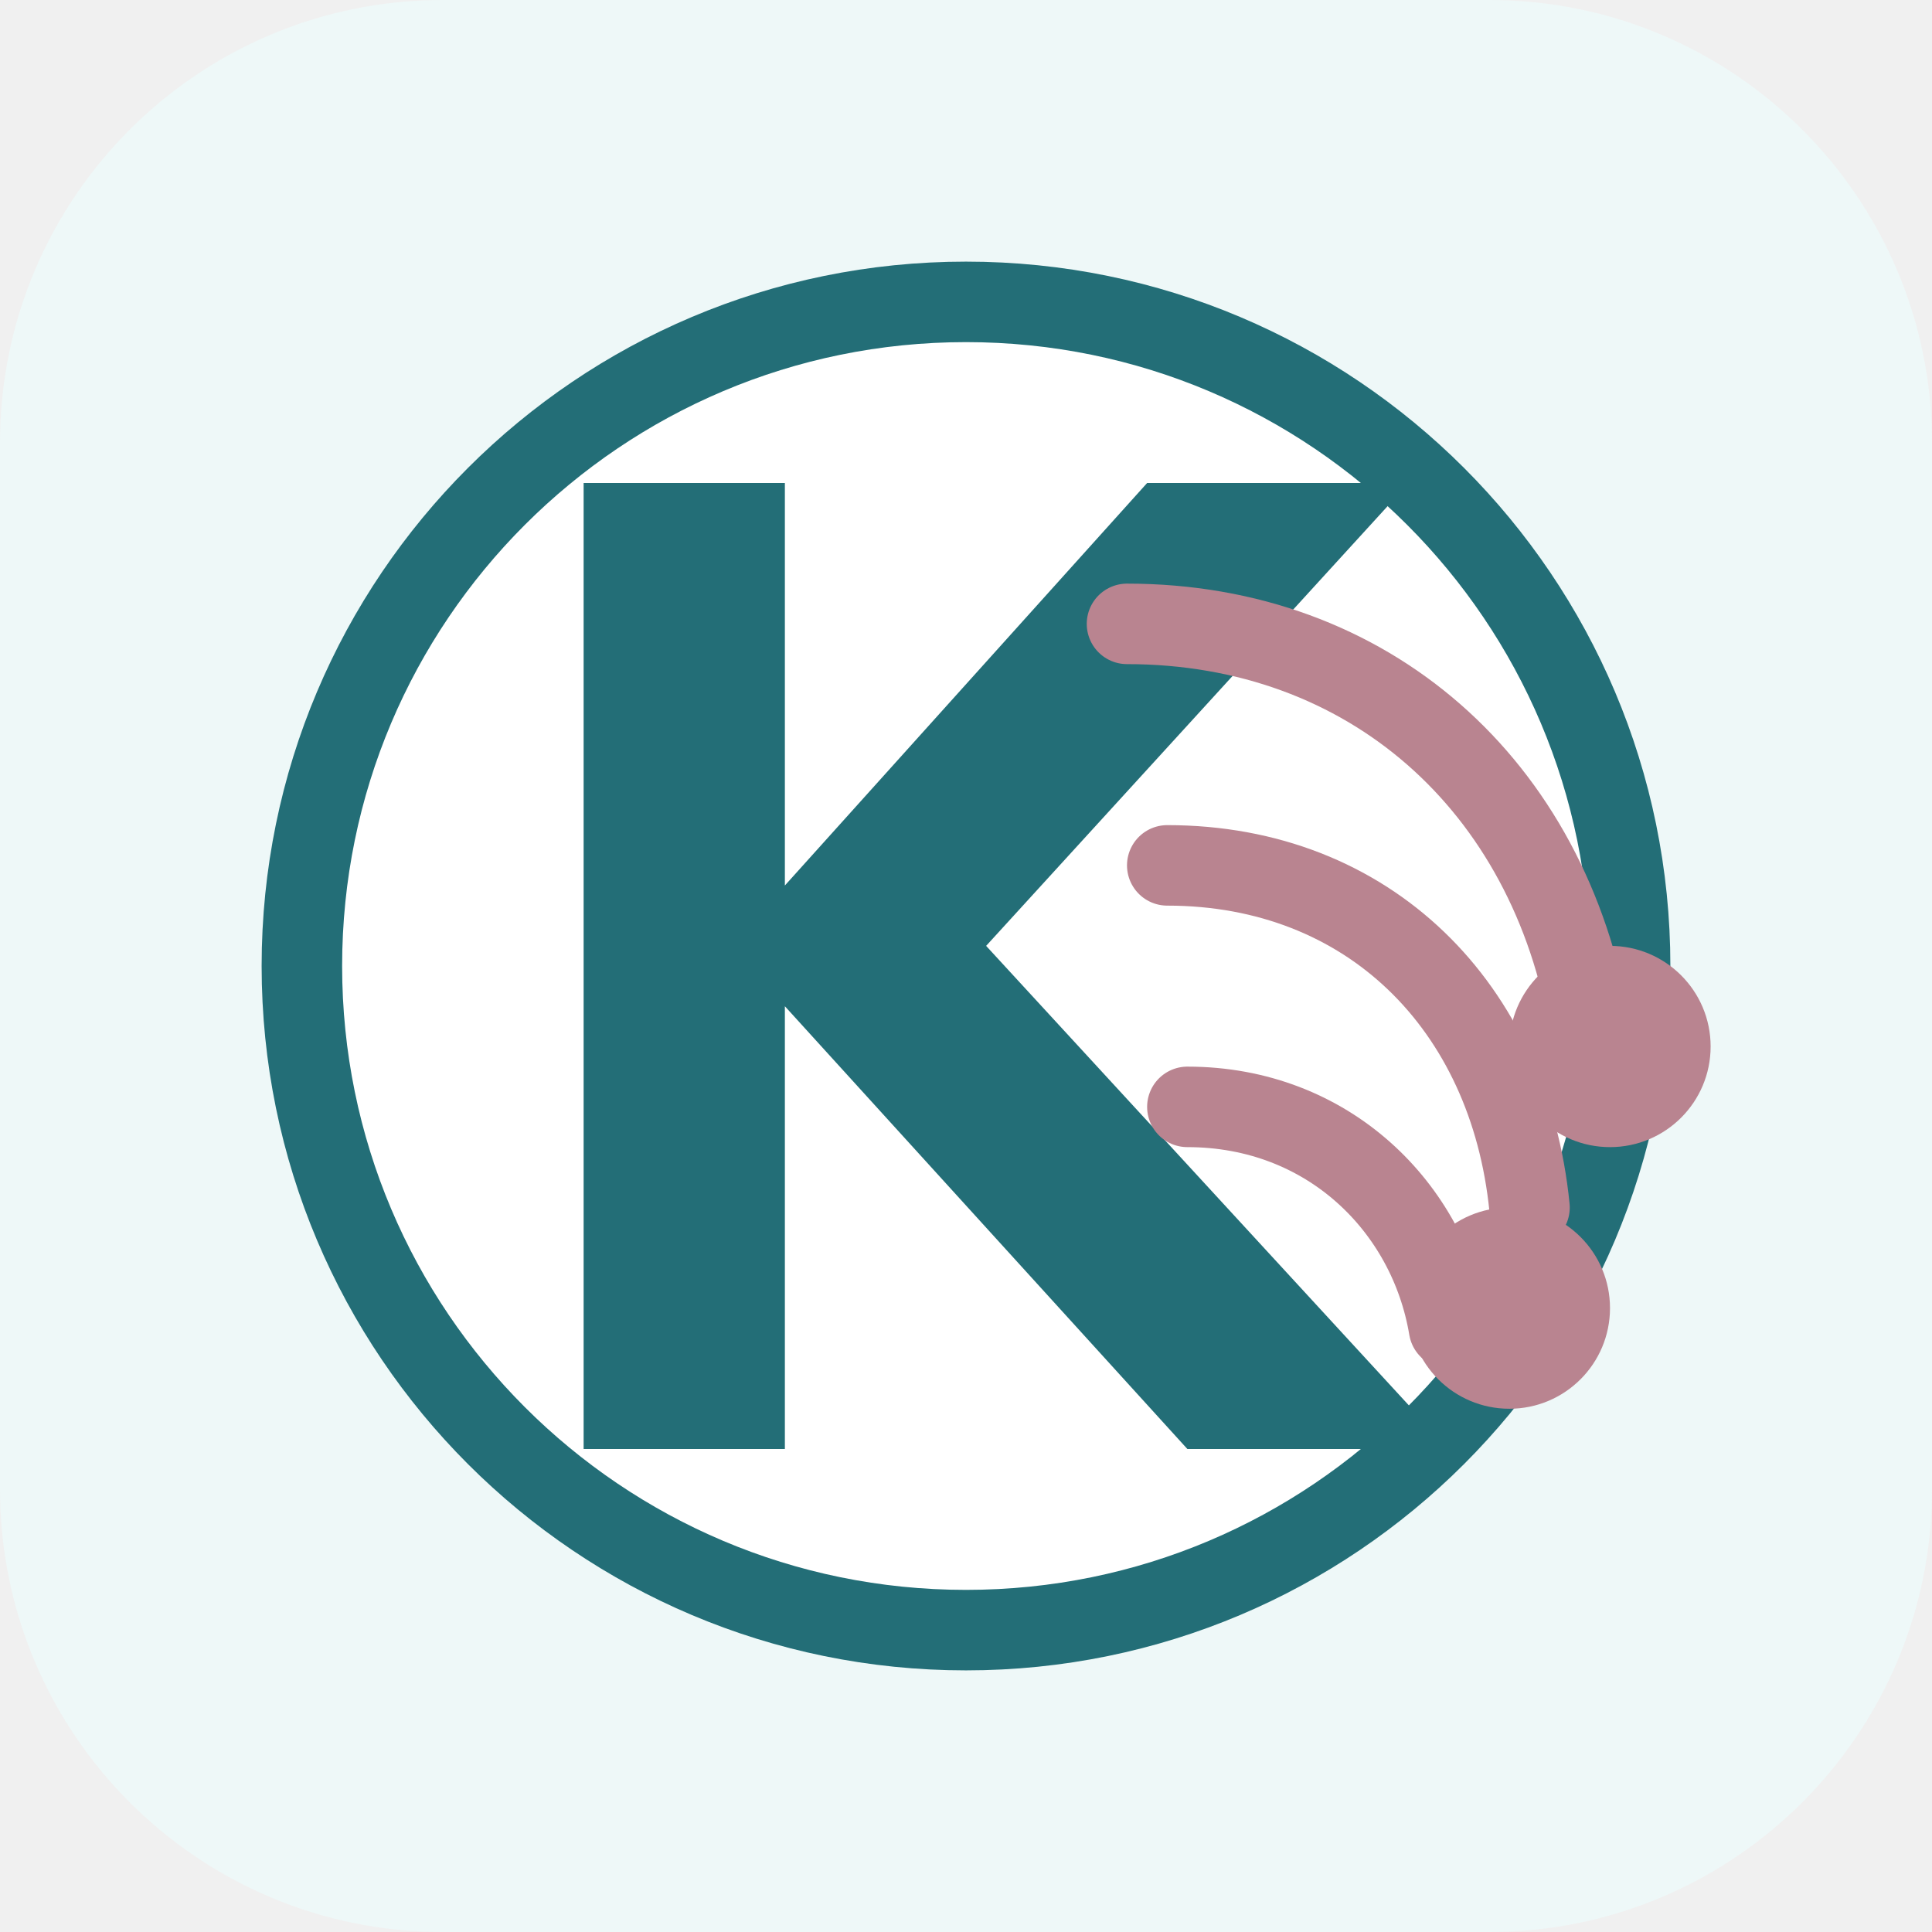
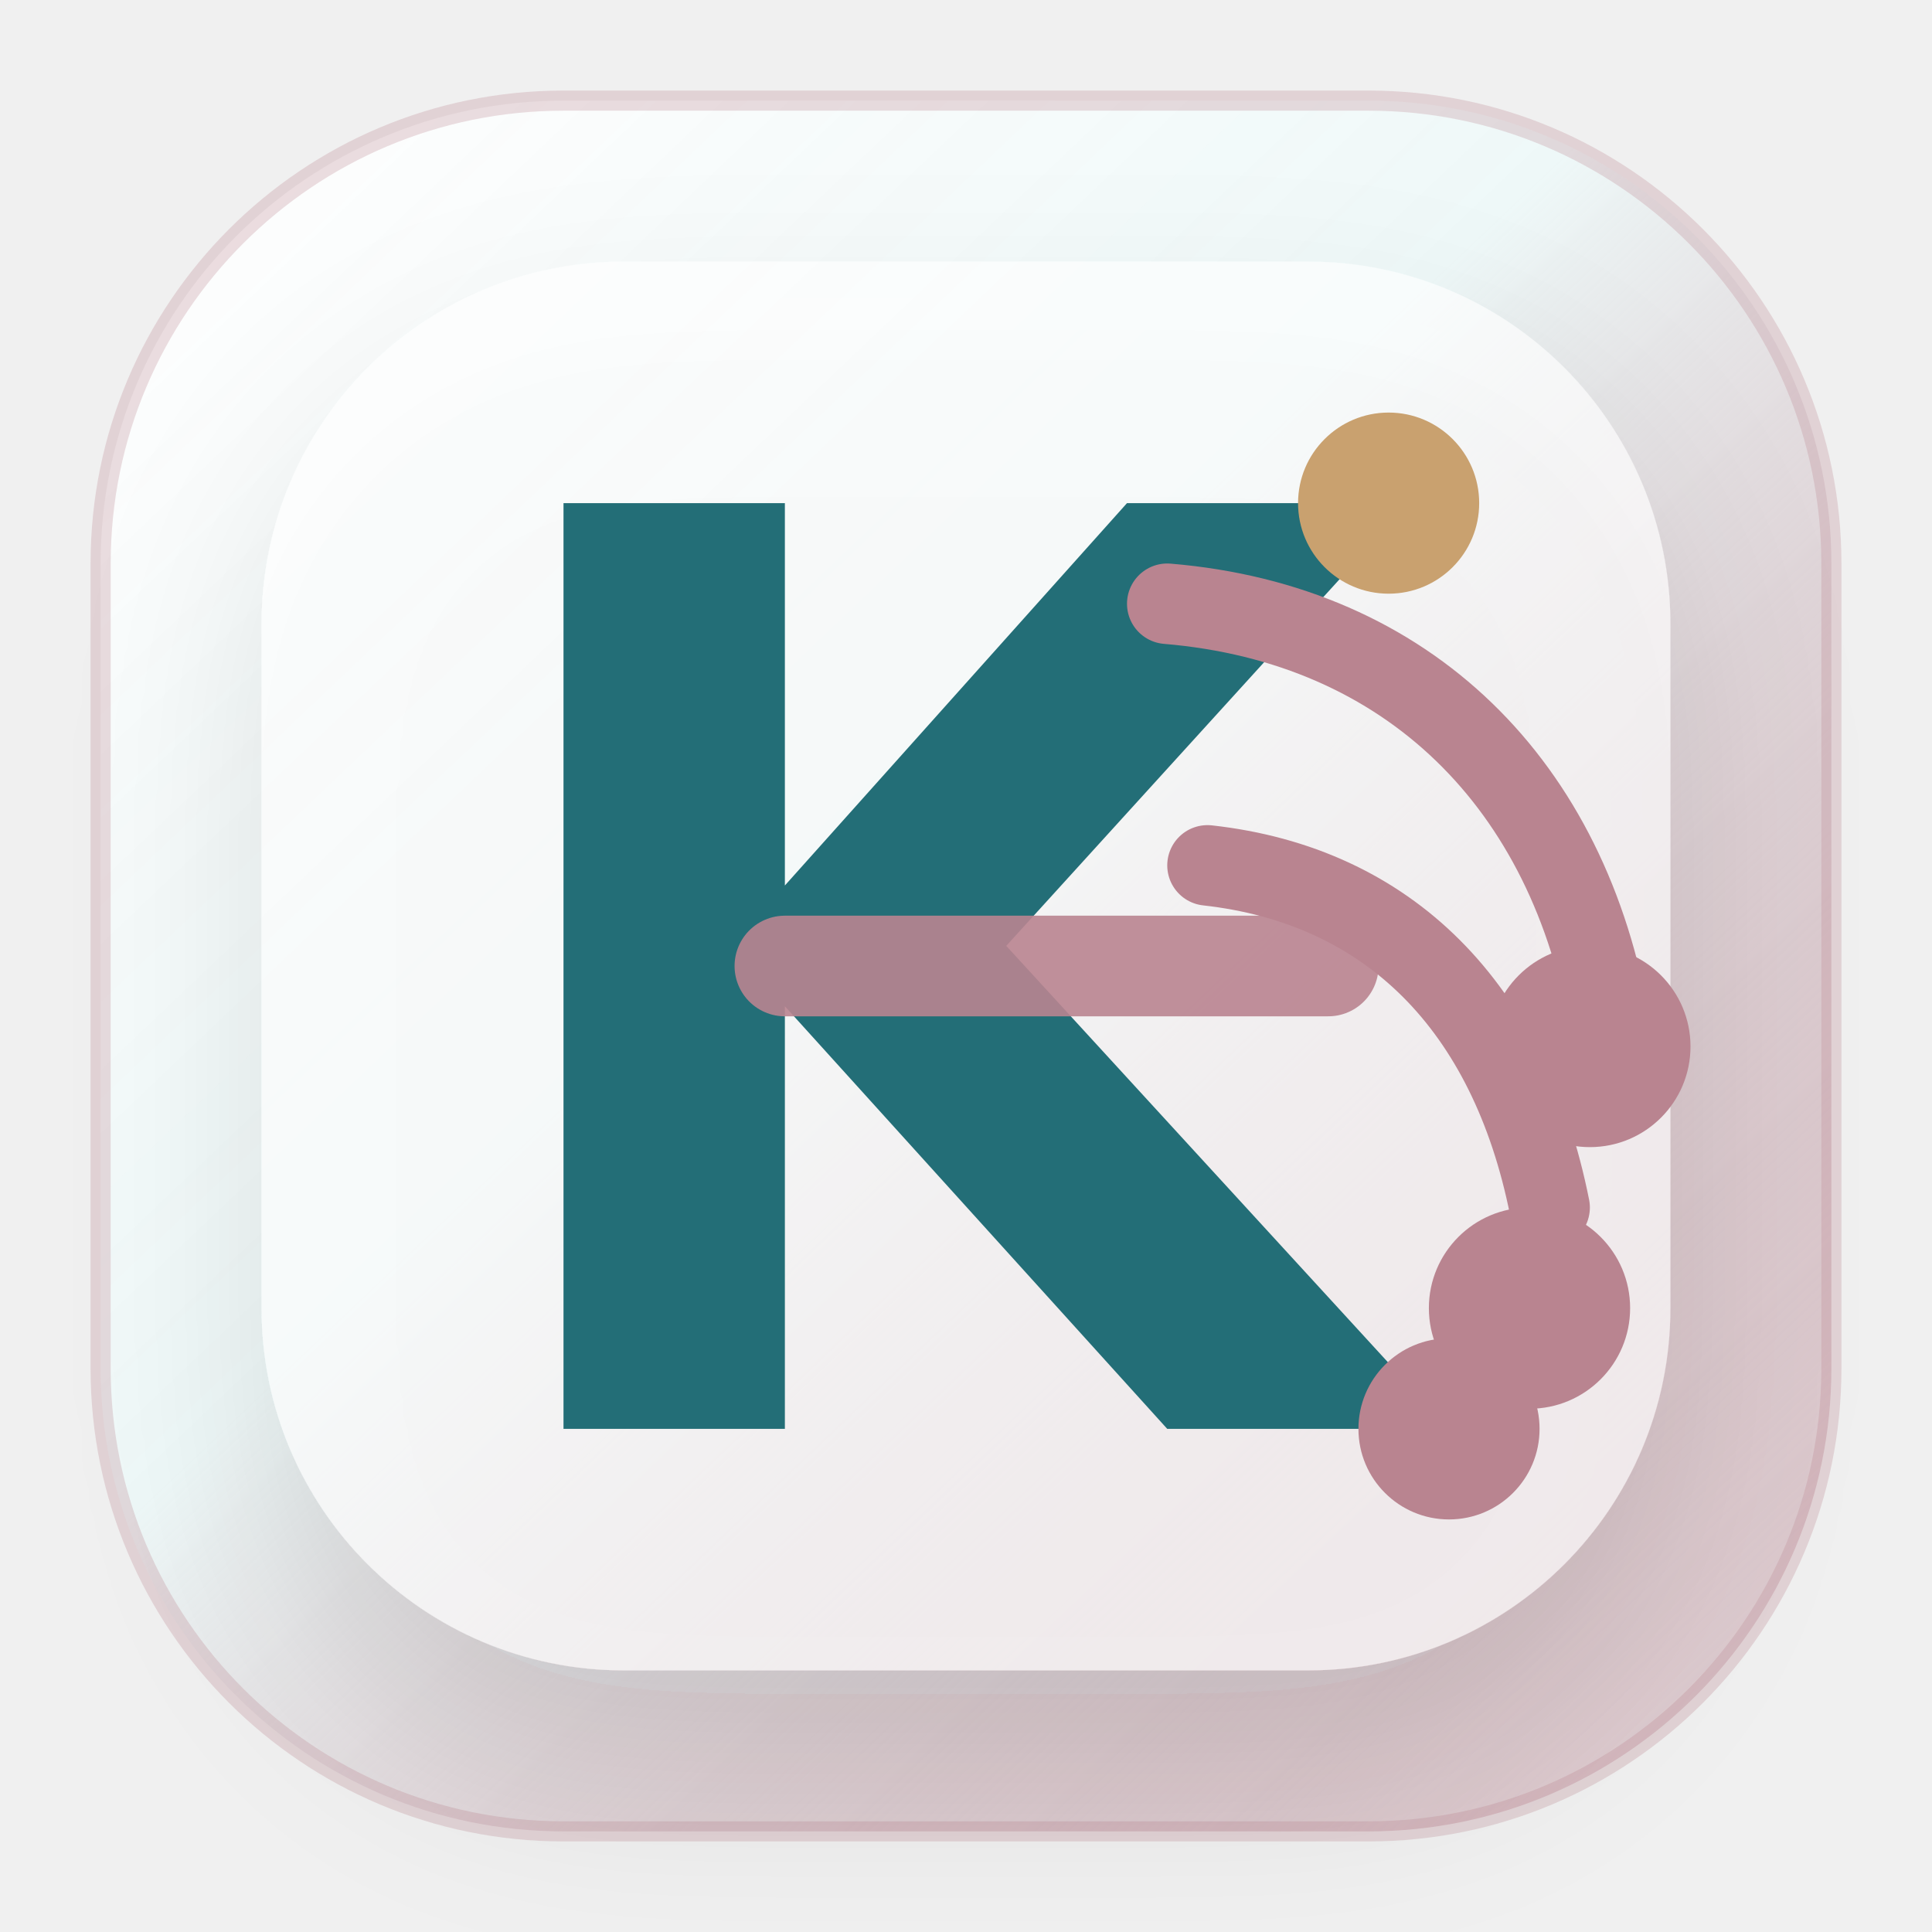
<svg xmlns="http://www.w3.org/2000/svg" viewBox="0 0 96 96" role="img" aria-label="KinForge public logo">
-   <rect width="96" height="96" rx="22" fill="#eef8f8" />
-   <circle cx="48" cy="48" r="33" fill="#ffffff" stroke="#236e77" stroke-width="4" />
-   <path d="M29 72V24h10v20l18-20h13L49 47l23 25H59L39 50v22H29Z" fill="#236e77" />
-   <path d="M56 31c12 0 21 8 23 20M58 43c10 0 17 7 18 17M59 55c7 0 12 5 13 11" fill="none" stroke="#b98490" stroke-width="4" stroke-linecap="round" />
-   <circle cx="80" cy="52" r="5" fill="#b98490" />
-   <circle cx="75" cy="65" r="5" fill="#b98490" />
+   <defs>
+     <linearGradient id="bg" x1="10" y1="8" x2="86" y2="88" gradientUnits="userSpaceOnUse">
+       <stop offset="0" stop-color="#fff" stop-opacity=".92" />
+       <stop offset=".42" stop-color="#eef8f8" />
+       <stop offset="1" stop-color="#b98490" stop-opacity=".34" />
+     </linearGradient>
+     <filter id="shadow" x="-20%" y="-20%" width="140%" height="140%">
+       <feDropShadow dx="0" dy="5" stdDeviation="5" flood-color="#1f2937" flood-opacity=".16" />
+     </filter>
+   </defs>
+   <rect x="5" y="5" width="86" height="86" rx="23" fill="url(#bg)" stroke="#b98490" stroke-opacity=".28" />
+   <rect x="13" y="13" width="70" height="70" rx="18" fill="rgba(255,255,255,.64)" filter="url(#shadow)" />
+   <path d="M28 71V25h11v19l17-19h14L50 47l22 24H58L39 50v21H28Z" fill="#236e77" />
+   <path d="M39 48h27" stroke="#b98490" stroke-width="5" stroke-linecap="round" opacity=".9" />
+   <circle cx="69" cy="25" r="4.5" fill="#c9a16f" />
+   <circle cx="72" cy="71" r="4.5" fill="#b98490" />
+   <path d="M58 30c12 1 20 9 22 21M60 43c9 1 15 7 17 17" fill="none" stroke="#b98490" stroke-width="4" stroke-linecap="round" />
+   <circle cx="79" cy="52" r="5" fill="#b98490" />
+   <circle cx="76" cy="65" r="5" fill="#b98490" />
</svg>
